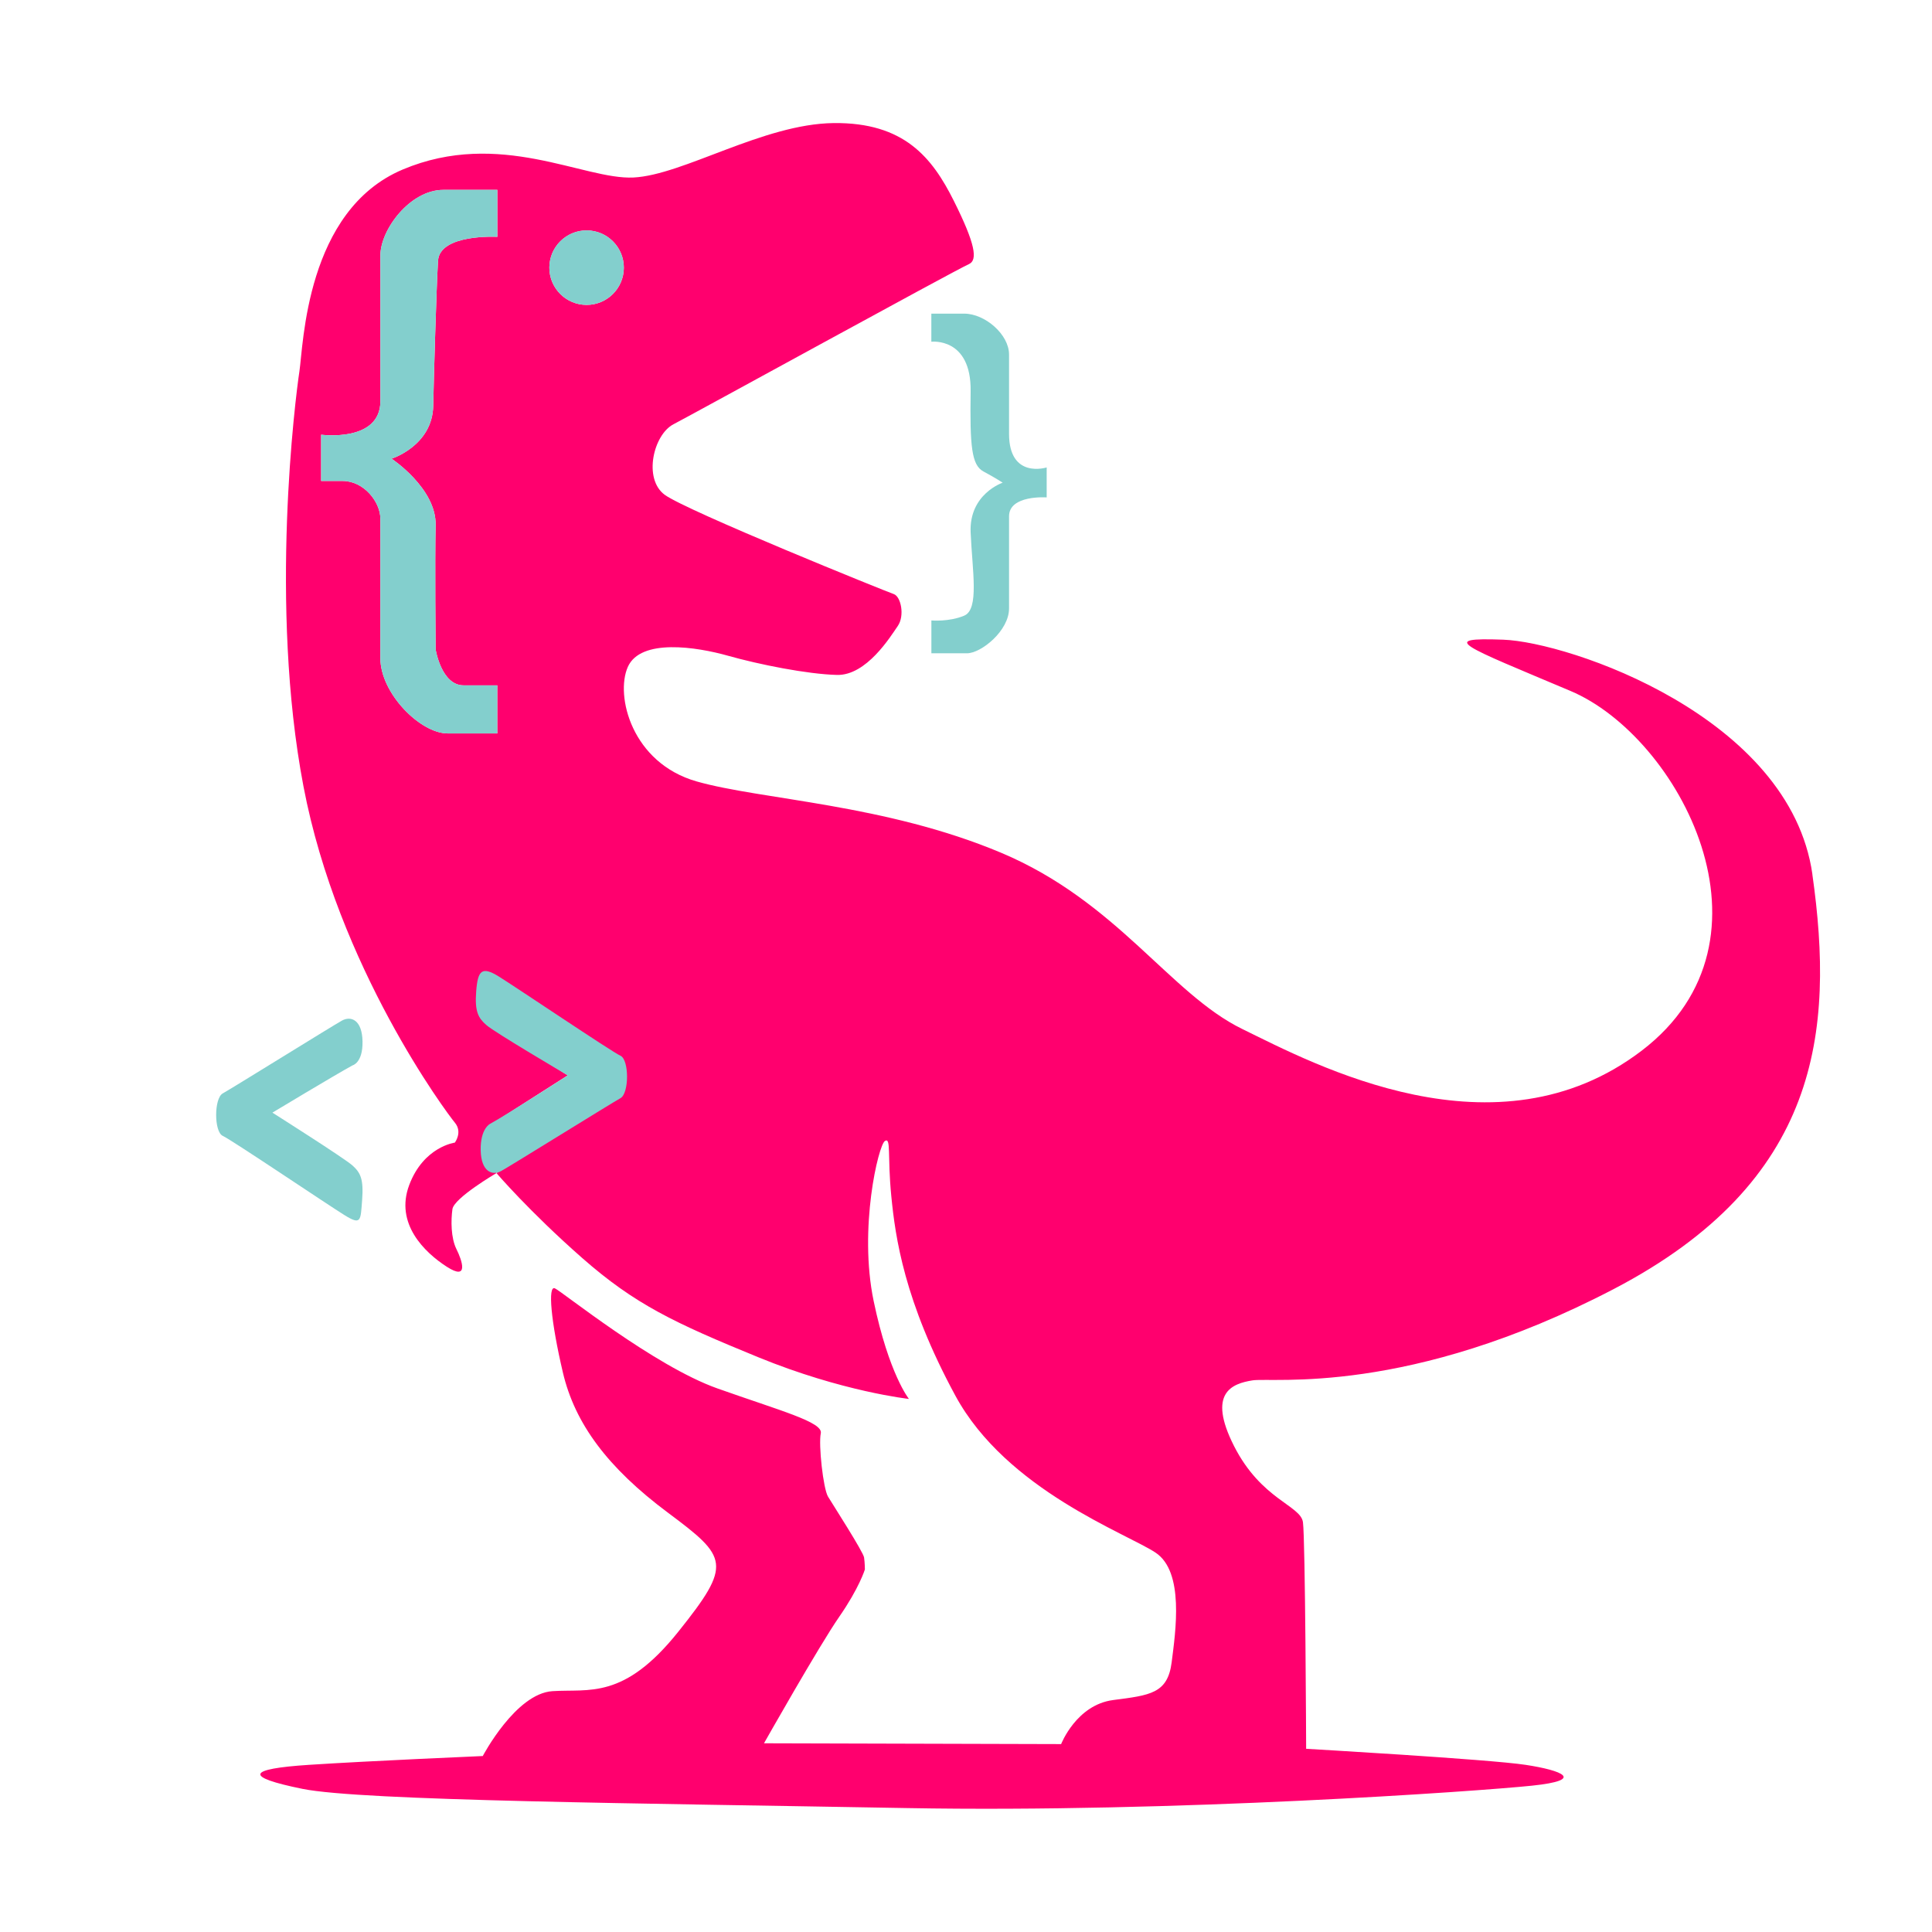
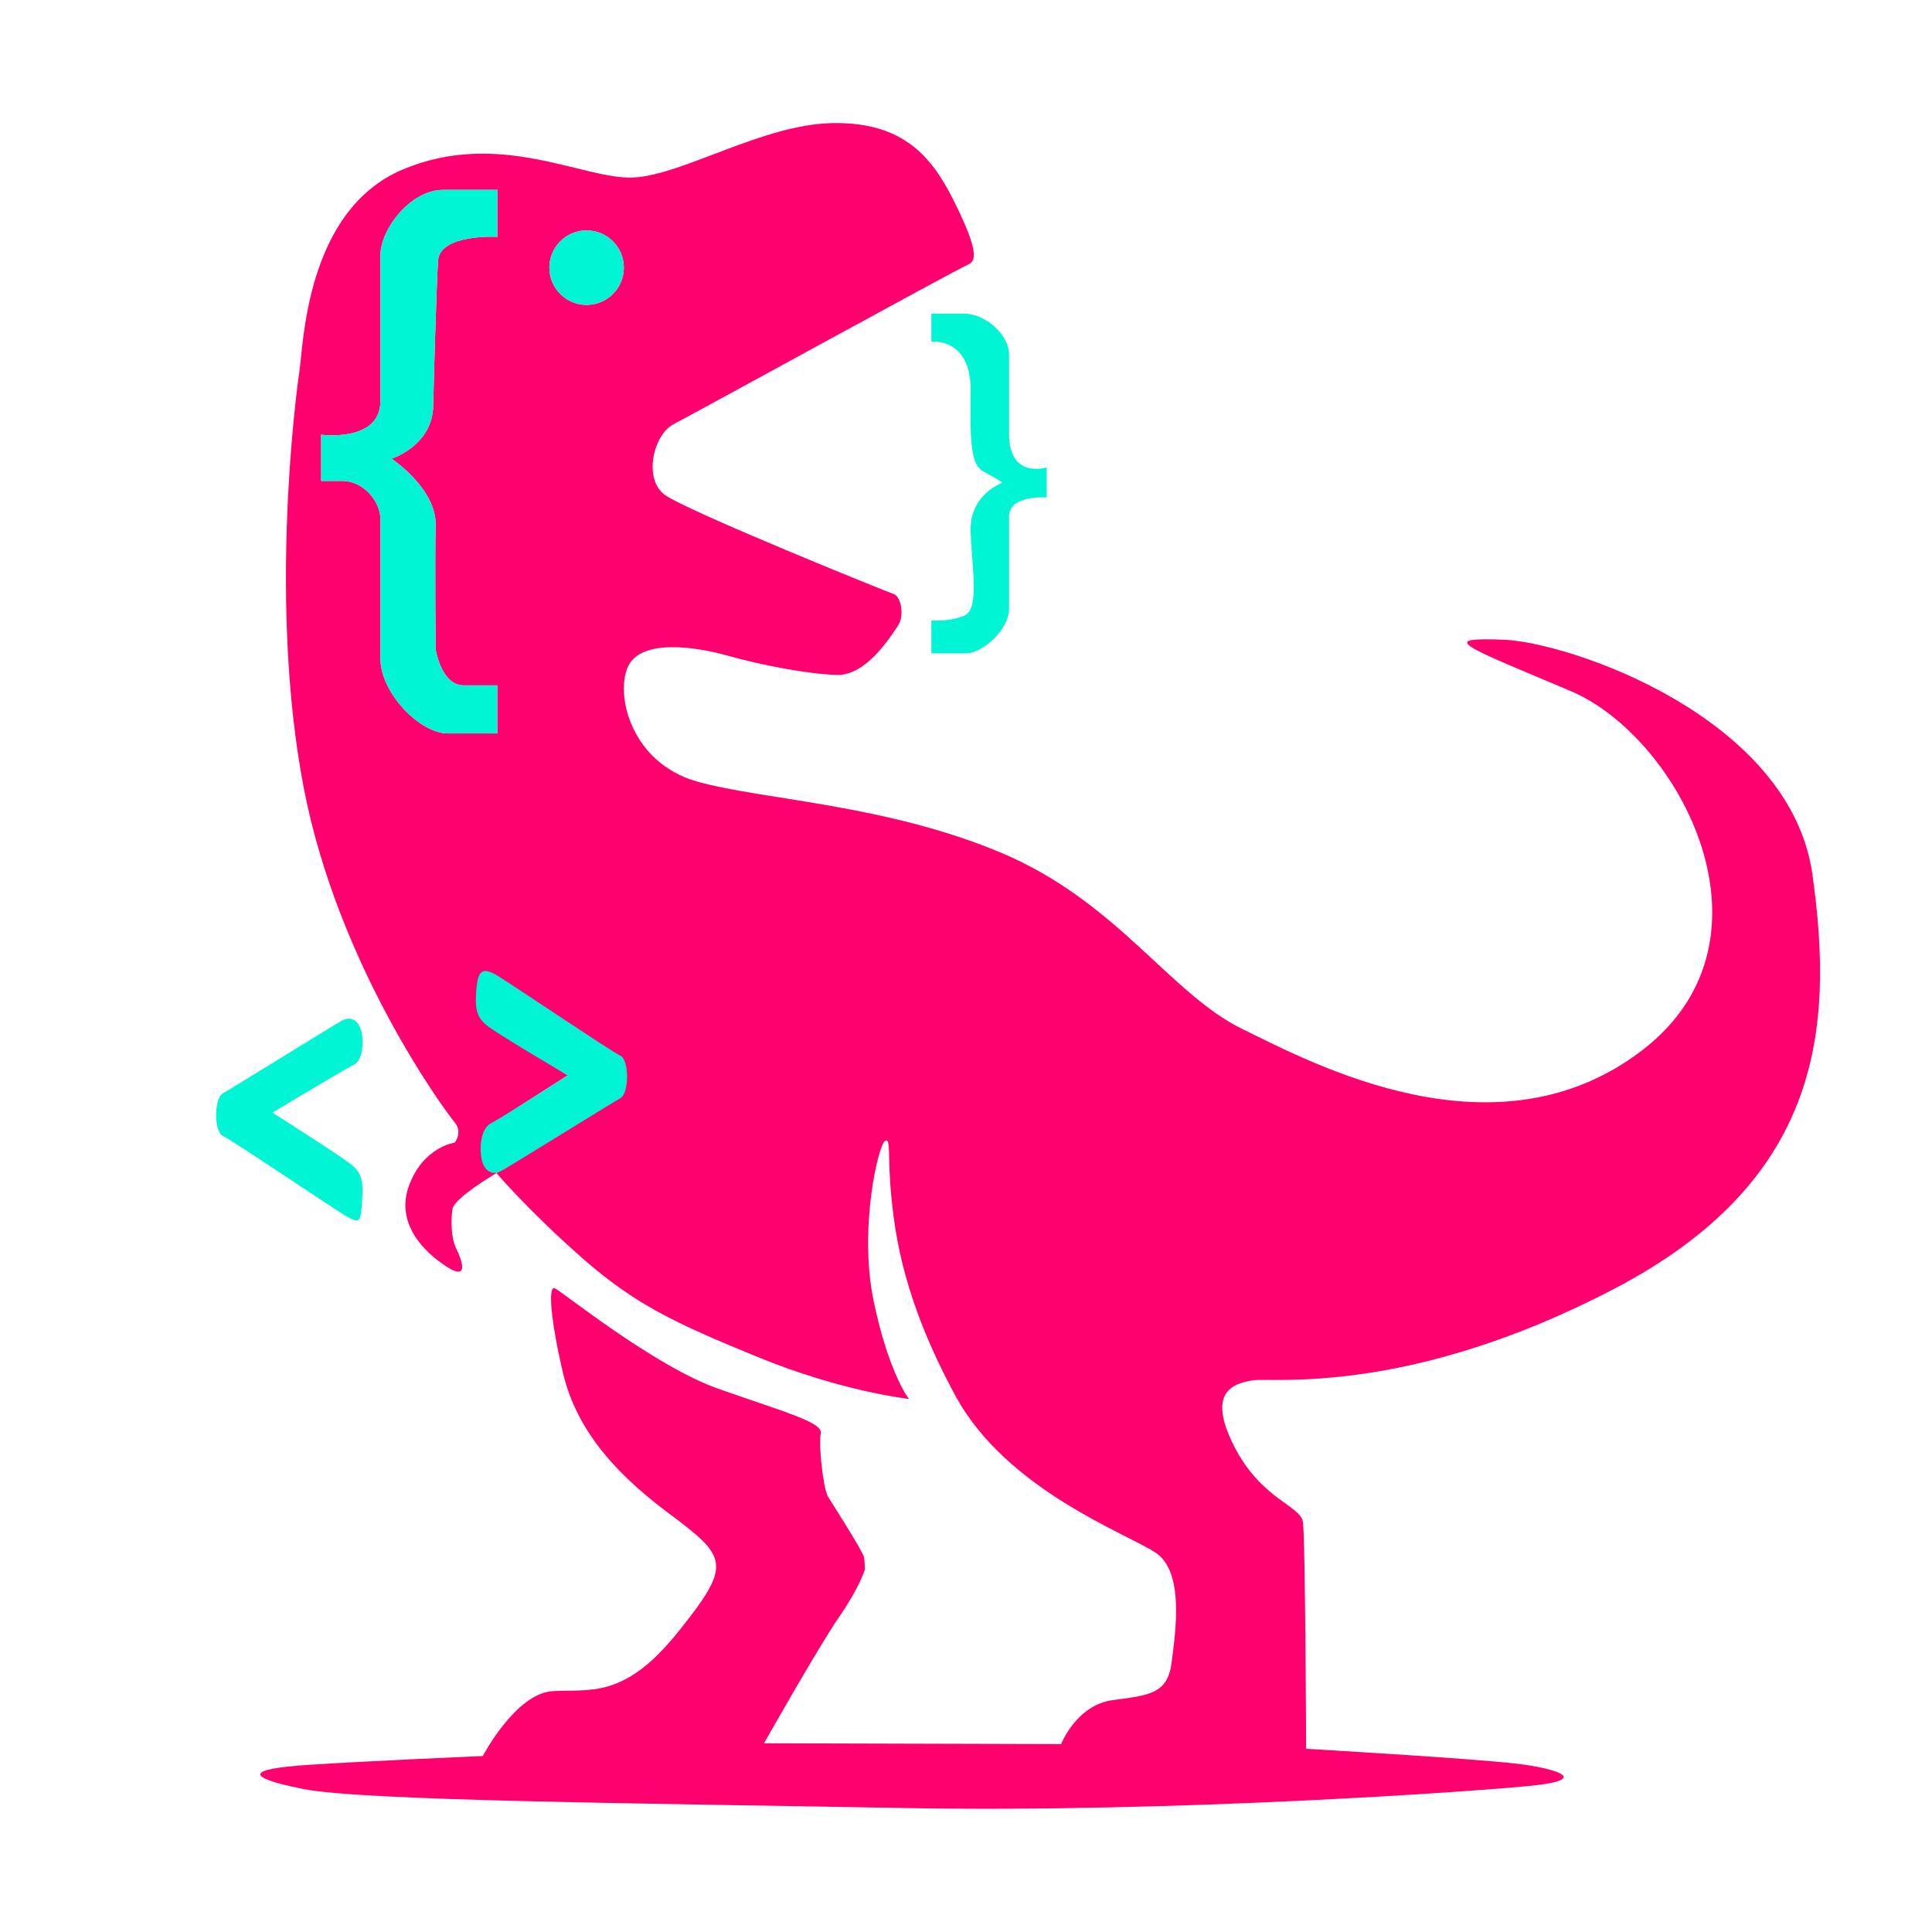
<svg xmlns="http://www.w3.org/2000/svg" id="uuid-d2d6db95-7694-464c-97ec-ee969f851cbc" data-name="Layer 1" viewBox="0 0 500 500">
  <circle cx="143.42" cy="60.05" r=".41" style="fill: #00F5D4;" />
  <path d="M469.05,226.28c-5.8-40.83-63.01-60.11-80.01-60.73-17-.62-10.57,1.45,17.41,13.27,27.98,11.81,56.17,64.26,18.45,93.07-37.72,28.81-84.78,3.52-103.43-5.6-18.66-9.12-32.34-32.96-62.39-45.6-30.06-12.64-61.98-13.68-78.77-18.45-16.79-4.77-21.14-22.18-17.83-29.64,3.32-7.46,17.83-5.18,25.91-2.9,8.08,2.28,20.52,4.77,28.19,4.97,7.67.21,13.89-9.95,15.75-12.64,1.87-2.69.83-7.67-1.04-8.29s-53.69-21.56-59.28-25.7c-5.6-4.15-2.9-15.55,2.28-18.24,5.18-2.69,72.18-39.5,76.49-41.46,2.28-1.04,1.66-5.18-3.94-16.38-5.6-11.19-12.85-20.31-31.09-20.11-18.24.21-38.97,13.47-51.82,14.09s-34.62-12.64-59.7-2.07c-25.08,10.57-25.7,45.39-26.74,52.23-1.04,6.84-7.88,60.53,1.04,107.37,8.91,46.84,37.1,84.57,39.18,87.06,2.07,2.49,0,5.18,0,5.18,0,0-8.08,1.04-11.81,10.99-3.73,9.95,3.94,17.41,9.74,21.14,5.8,3.73,3.94-1.66,2.49-4.56-1.45-2.9-1.45-7.46-1.04-10.36.41-2.9,11.4-9.33,11.4-9.33,0,0-1.87-3.32-1.87-7.46s.83-5.39.83-5.39l19.48-12.44s-14.3-9.12-19.28-12.02c-4.97-2.9-4.15-4.97-3.73-9.74s3.73-4.15,3.73-4.15l33.16,21.35.21,9.12-32.54,20.73s8.5,9.95,22.18,21.97c13.68,12.02,23.84,16.79,45.6,25.7s38.97,10.78,38.97,10.78c0,0-5.18-6.43-9.12-25.29-3.94-18.86,1.24-40.42,2.9-41.46,1.66-1.04.62,3.73,1.66,14.3,1.04,10.57,3.32,27.15,16.58,51.61,13.27,24.46,44.36,35.65,51.82,40.63,7.46,4.97,5.18,20.31,4.15,28.4-1.04,8.08-5.6,8.5-15.13,9.74s-13.47,11.4-13.47,11.4l-76.9-.21s14.3-25.29,19.48-32.75c5.18-7.46,6.63-12.23,6.63-12.23,0,0,0-1.66-.21-3.11s-8.08-13.68-9.33-15.75-2.49-13.47-1.87-16.38c.62-2.9-10.36-5.8-26.74-11.61-16.38-5.8-40.21-25.08-42.08-25.91-1.87-.83-1.04,8.5,2.07,21.76,3.11,13.27,11.61,24.67,27.15,36.27,15.55,11.61,16.79,13.27,2.69,30.88-14.09,17.62-23.01,14.72-32.54,15.34s-18.03,16.79-18.03,16.79c0,0-29.02,1.24-44.98,2.28-15.96,1.04-17,3.11-1.66,6.22,15.34,3.11,87.68,3.73,156.5,4.97,68.82,1.24,147.79-4.35,161.68-5.8,13.89-1.45,7.88-3.94-1.66-5.39-9.53-1.45-56.79-4.15-56.79-4.15,0,0-.21-54.31-.83-58.66-.62-4.35-10.78-5.8-17.83-19.69-7.05-13.89-.41-16.17,4.77-17,5.18-.83,40.21,4.15,93.48-23.63,53.27-27.78,57.21-66.54,51.41-107.37ZM128.7,61.29s-14.92-.83-15.34,6.22-1.11,30.68-1.24,37.52c-.21,10.36-10.78,13.68-10.78,13.68,0,0,11.61,7.67,11.4,17.2-.21,9.53,0,32.13,0,32.13,0,0,1.45,9.33,7.25,9.33h8.71v12.44h-12.85c-7.05,0-17.41-10.36-17.41-19.48v-36.07c0-4.35-4.25-9.79-9.79-9.79h-5.54v-11.97s15.34,2.07,15.34-8.71v-37.72c0-6.63,7.67-16.93,16.27-16.93h13.99v12.16ZM151.81,78.91c-5.32,0-9.64-4.32-9.64-9.64s4.32-9.64,9.64-9.64,9.64,4.32,9.64,9.64-4.32,9.64-9.64,9.64Z" style="fill: #FF006E;" />
-   <path d="M241.04,88.44s10.36-1.24,10.16,12.85.21,19.07,3.32,20.73,4.97,2.9,4.97,2.9c0,0-8.71,2.9-8.29,12.85s2.28,19.9-1.66,21.56-8.5,1.24-8.5,1.24v8.5h9.22c3.63,0,10.88-5.8,10.88-11.61v-23.84c0-5.6,9.74-4.89,9.74-4.89v-7.76s-9.74,3.11-9.74-8.71v-20.52c0-5.18-6.22-10.57-11.61-10.57h-8.5v7.25Z" style="fill: #83cfcd;" />
-   <path d="M91.23,275.72c-4.56,2.49-20.73,12.23-20.73,12.23,0,0,18.66,11.81,20.73,13.68s2.9,3.52,2.49,8.91c-.41,5.39-.21,6.63-4.56,3.94s-29.23-19.48-31.51-20.52-2.28-9.74,0-10.99,28.6-17.62,30.88-18.86,5.18-.21,5.29,5.39-2.59,6.22-2.59,6.22Z" style="fill: #83cfcd;" />
-   <path d="M128.7,61.29s-14.92-.83-15.34,6.22-1.11,30.68-1.24,37.52c-.21,10.36-10.78,13.68-10.78,13.68,0,0,11.61,7.67,11.4,17.2-.21,9.53,0,32.13,0,32.13,0,0,1.45,9.33,7.25,9.33h8.71v12.44h-12.85c-7.05,0-17.41-10.36-17.41-19.48v-36.07c0-4.35-4.25-9.79-9.79-9.79h-5.54v-11.97s15.34,2.07,15.34-8.71v-37.72c0-6.63,7.67-16.93,16.27-16.93h13.99v12.16Z" style="fill: #83cfcd;" />
-   <circle cx="151.81" cy="69.27" r="9.64" transform="translate(49.52 201.1) rotate(-76.72)" style="fill: #83cfcd;" />
-   <path d="M126.81,290.86c4.56-2.49,20.13-12.55,20.13-12.55,0,0-18.99-11.16-21.06-13.02s-3.06-3.39-2.64-8.78,1.47-6.5,5.82-3.81,29.23,19.48,31.51,20.52,2.28,9.74,0,10.99-28.6,17.62-30.88,18.86-5.18.21-5.29-5.39c-.1-5.6,2.41-6.82,2.41-6.82Z" style="fill: #83cfcd;" />
+   <path d="M241.04,88.44s10.36-1.24,10.16,12.85.21,19.07,3.32,20.73,4.97,2.9,4.97,2.9c0,0-8.71,2.9-8.29,12.85s2.28,19.9-1.66,21.56-8.5,1.24-8.5,1.24v8.5h9.22c3.63,0,10.88-5.8,10.88-11.61v-23.84c0-5.6,9.74-4.89,9.74-4.89v-7.76s-9.74,3.11-9.74-8.71v-20.52c0-5.18-6.22-10.57-11.61-10.57h-8.5v7.25Z" style="fill: #00F5D4;" />
+   <path d="M91.23,275.72c-4.56,2.49-20.73,12.23-20.73,12.23,0,0,18.66,11.81,20.73,13.68s2.9,3.52,2.49,8.91c-.41,5.39-.21,6.63-4.56,3.94s-29.23-19.48-31.51-20.52-2.28-9.74,0-10.99,28.6-17.62,30.88-18.86,5.18-.21,5.29,5.39-2.59,6.22-2.59,6.22Z" style="fill: #00F5D4;" />
+   <path d="M128.7,61.29s-14.92-.83-15.34,6.22-1.11,30.68-1.24,37.52c-.21,10.36-10.78,13.68-10.78,13.68,0,0,11.61,7.67,11.4,17.2-.21,9.53,0,32.13,0,32.13,0,0,1.45,9.33,7.25,9.33h8.71v12.44h-12.85c-7.05,0-17.41-10.36-17.41-19.48v-36.07c0-4.35-4.25-9.79-9.79-9.79h-5.54v-11.97s15.34,2.07,15.34-8.71v-37.72c0-6.63,7.67-16.93,16.27-16.93h13.99v12.16Z" style="fill: #00F5D4;" />
+   <circle cx="151.81" cy="69.27" r="9.64" transform="translate(49.52 201.1) rotate(-76.72)" style="fill: #00F5D4;" />
+   <path d="M126.81,290.86c4.56-2.49,20.13-12.55,20.13-12.55,0,0-18.99-11.16-21.06-13.02s-3.06-3.39-2.64-8.78,1.47-6.5,5.82-3.81,29.23,19.48,31.51,20.52,2.28,9.74,0,10.99-28.6,17.62-30.88,18.86-5.18.21-5.29-5.39c-.1-5.6,2.41-6.82,2.41-6.82Z" style="fill: #00F5D4;" />
</svg>
